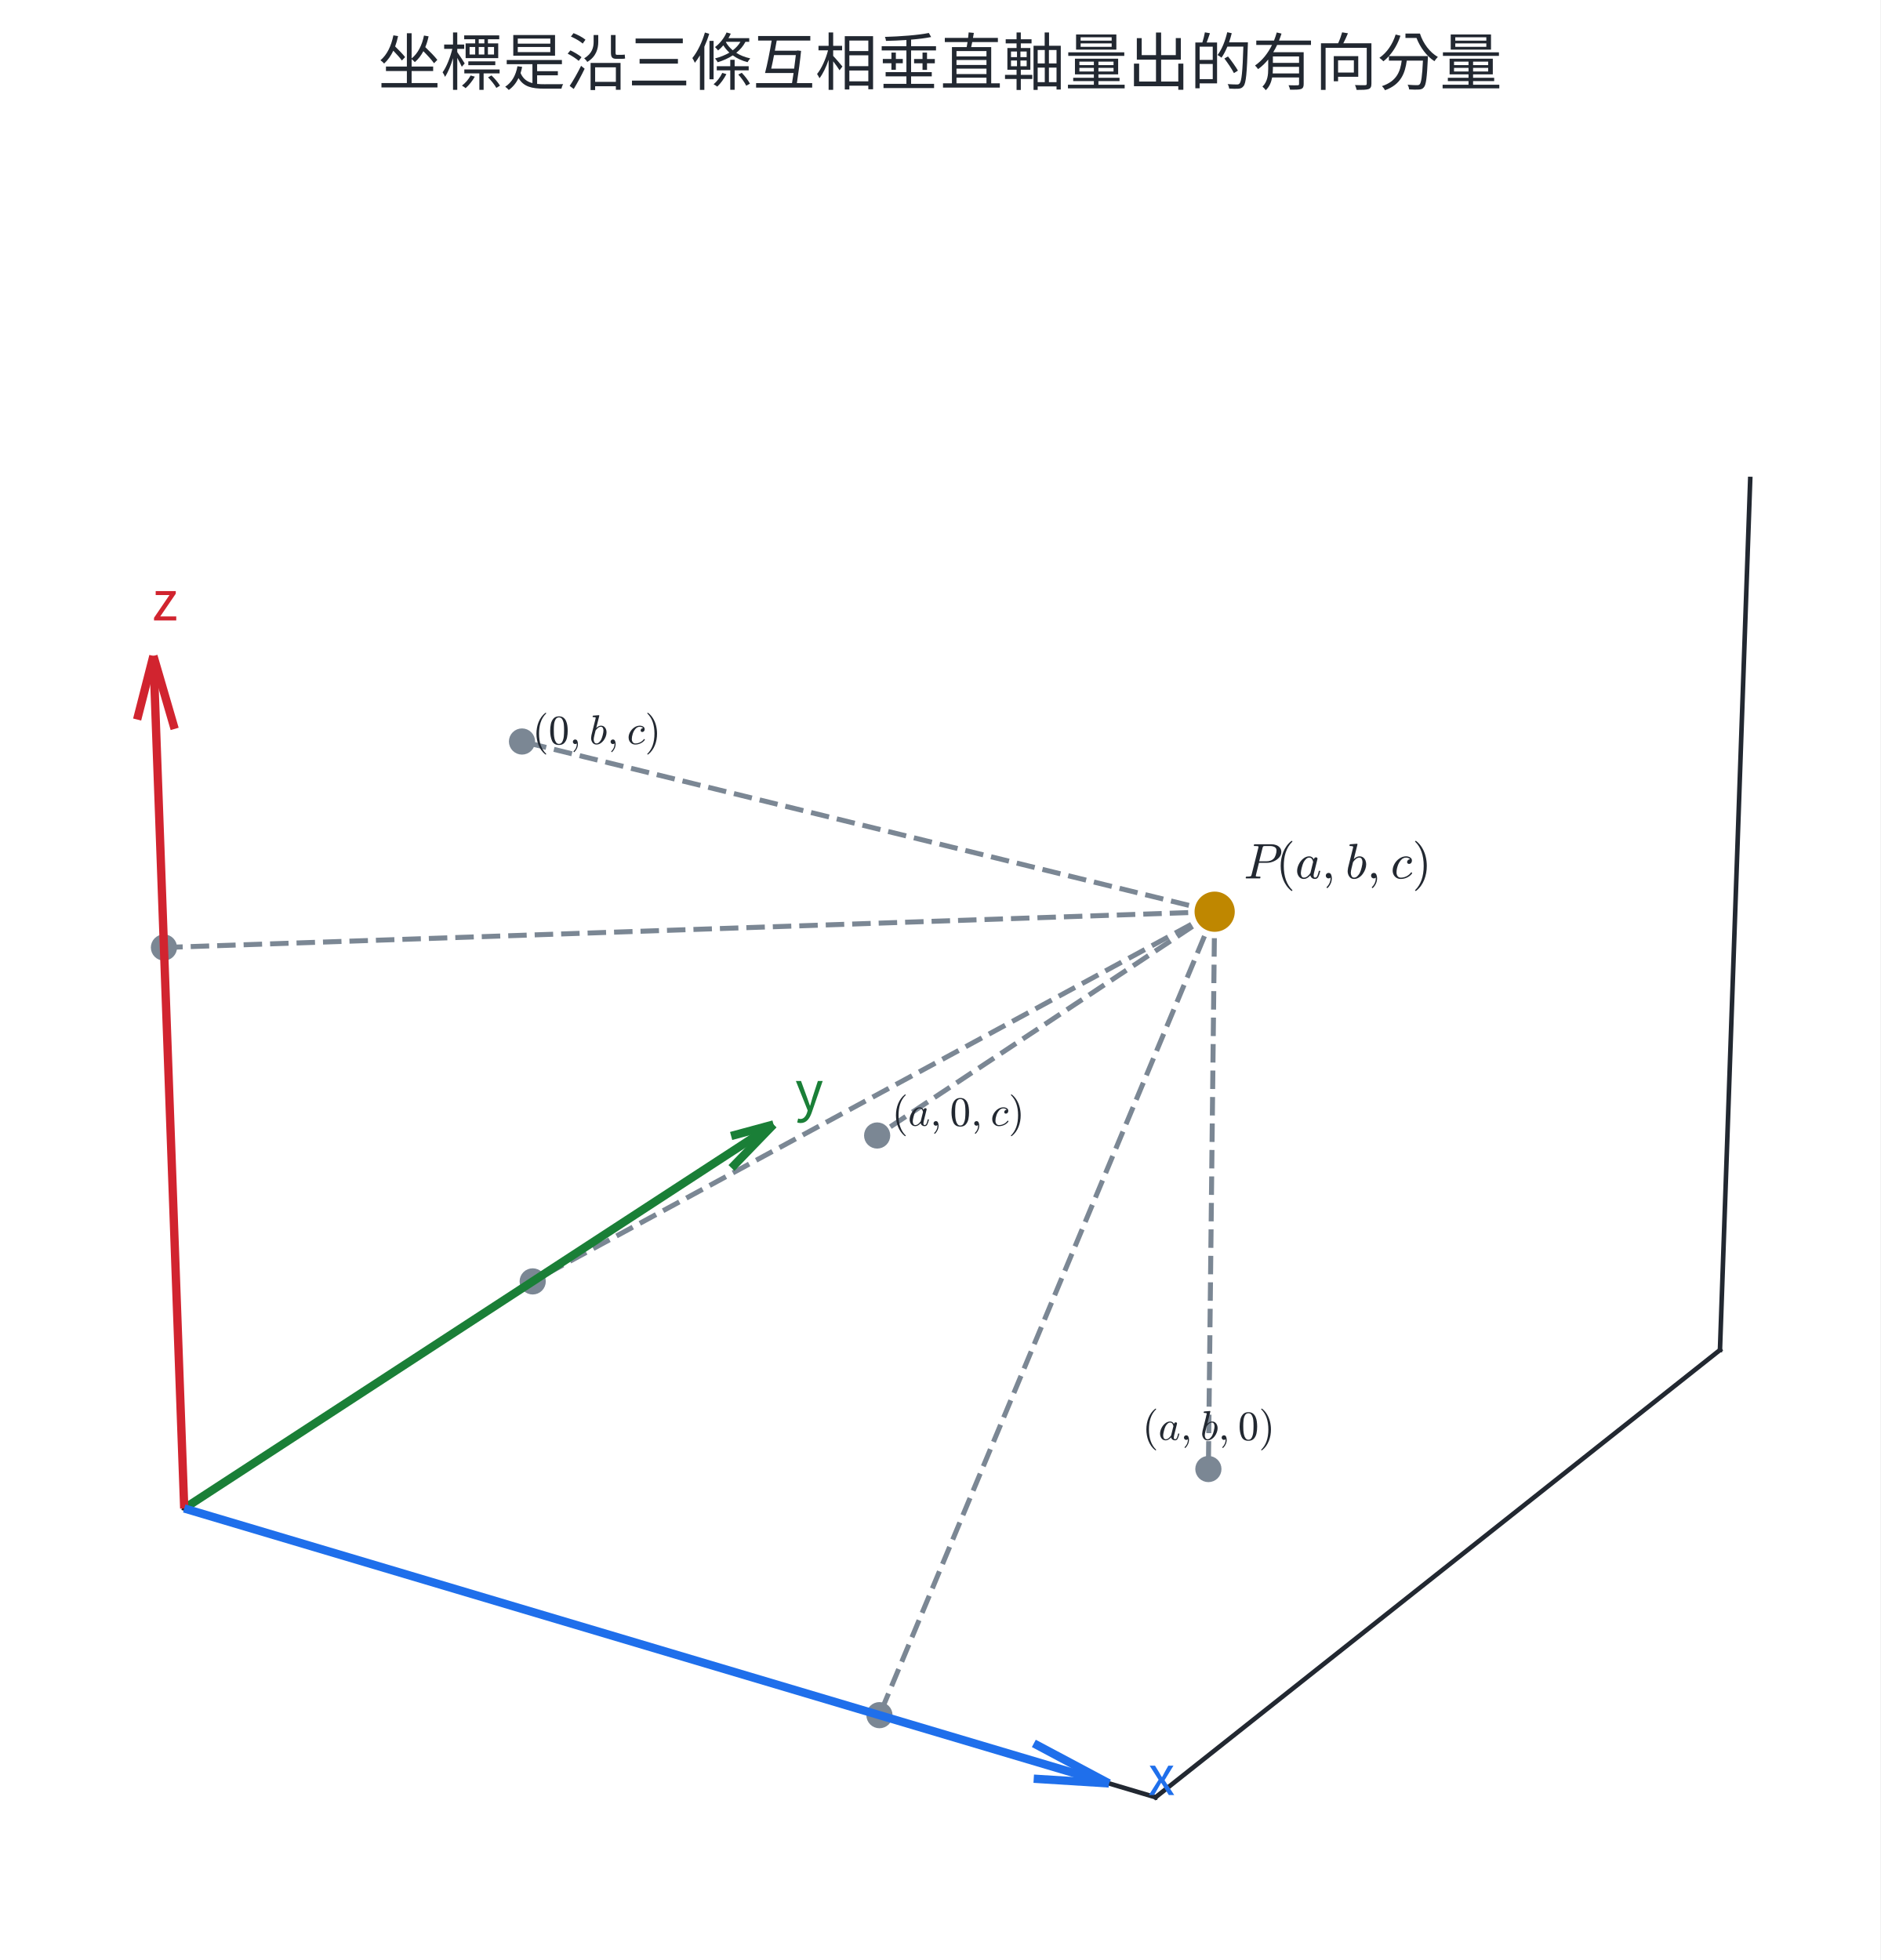
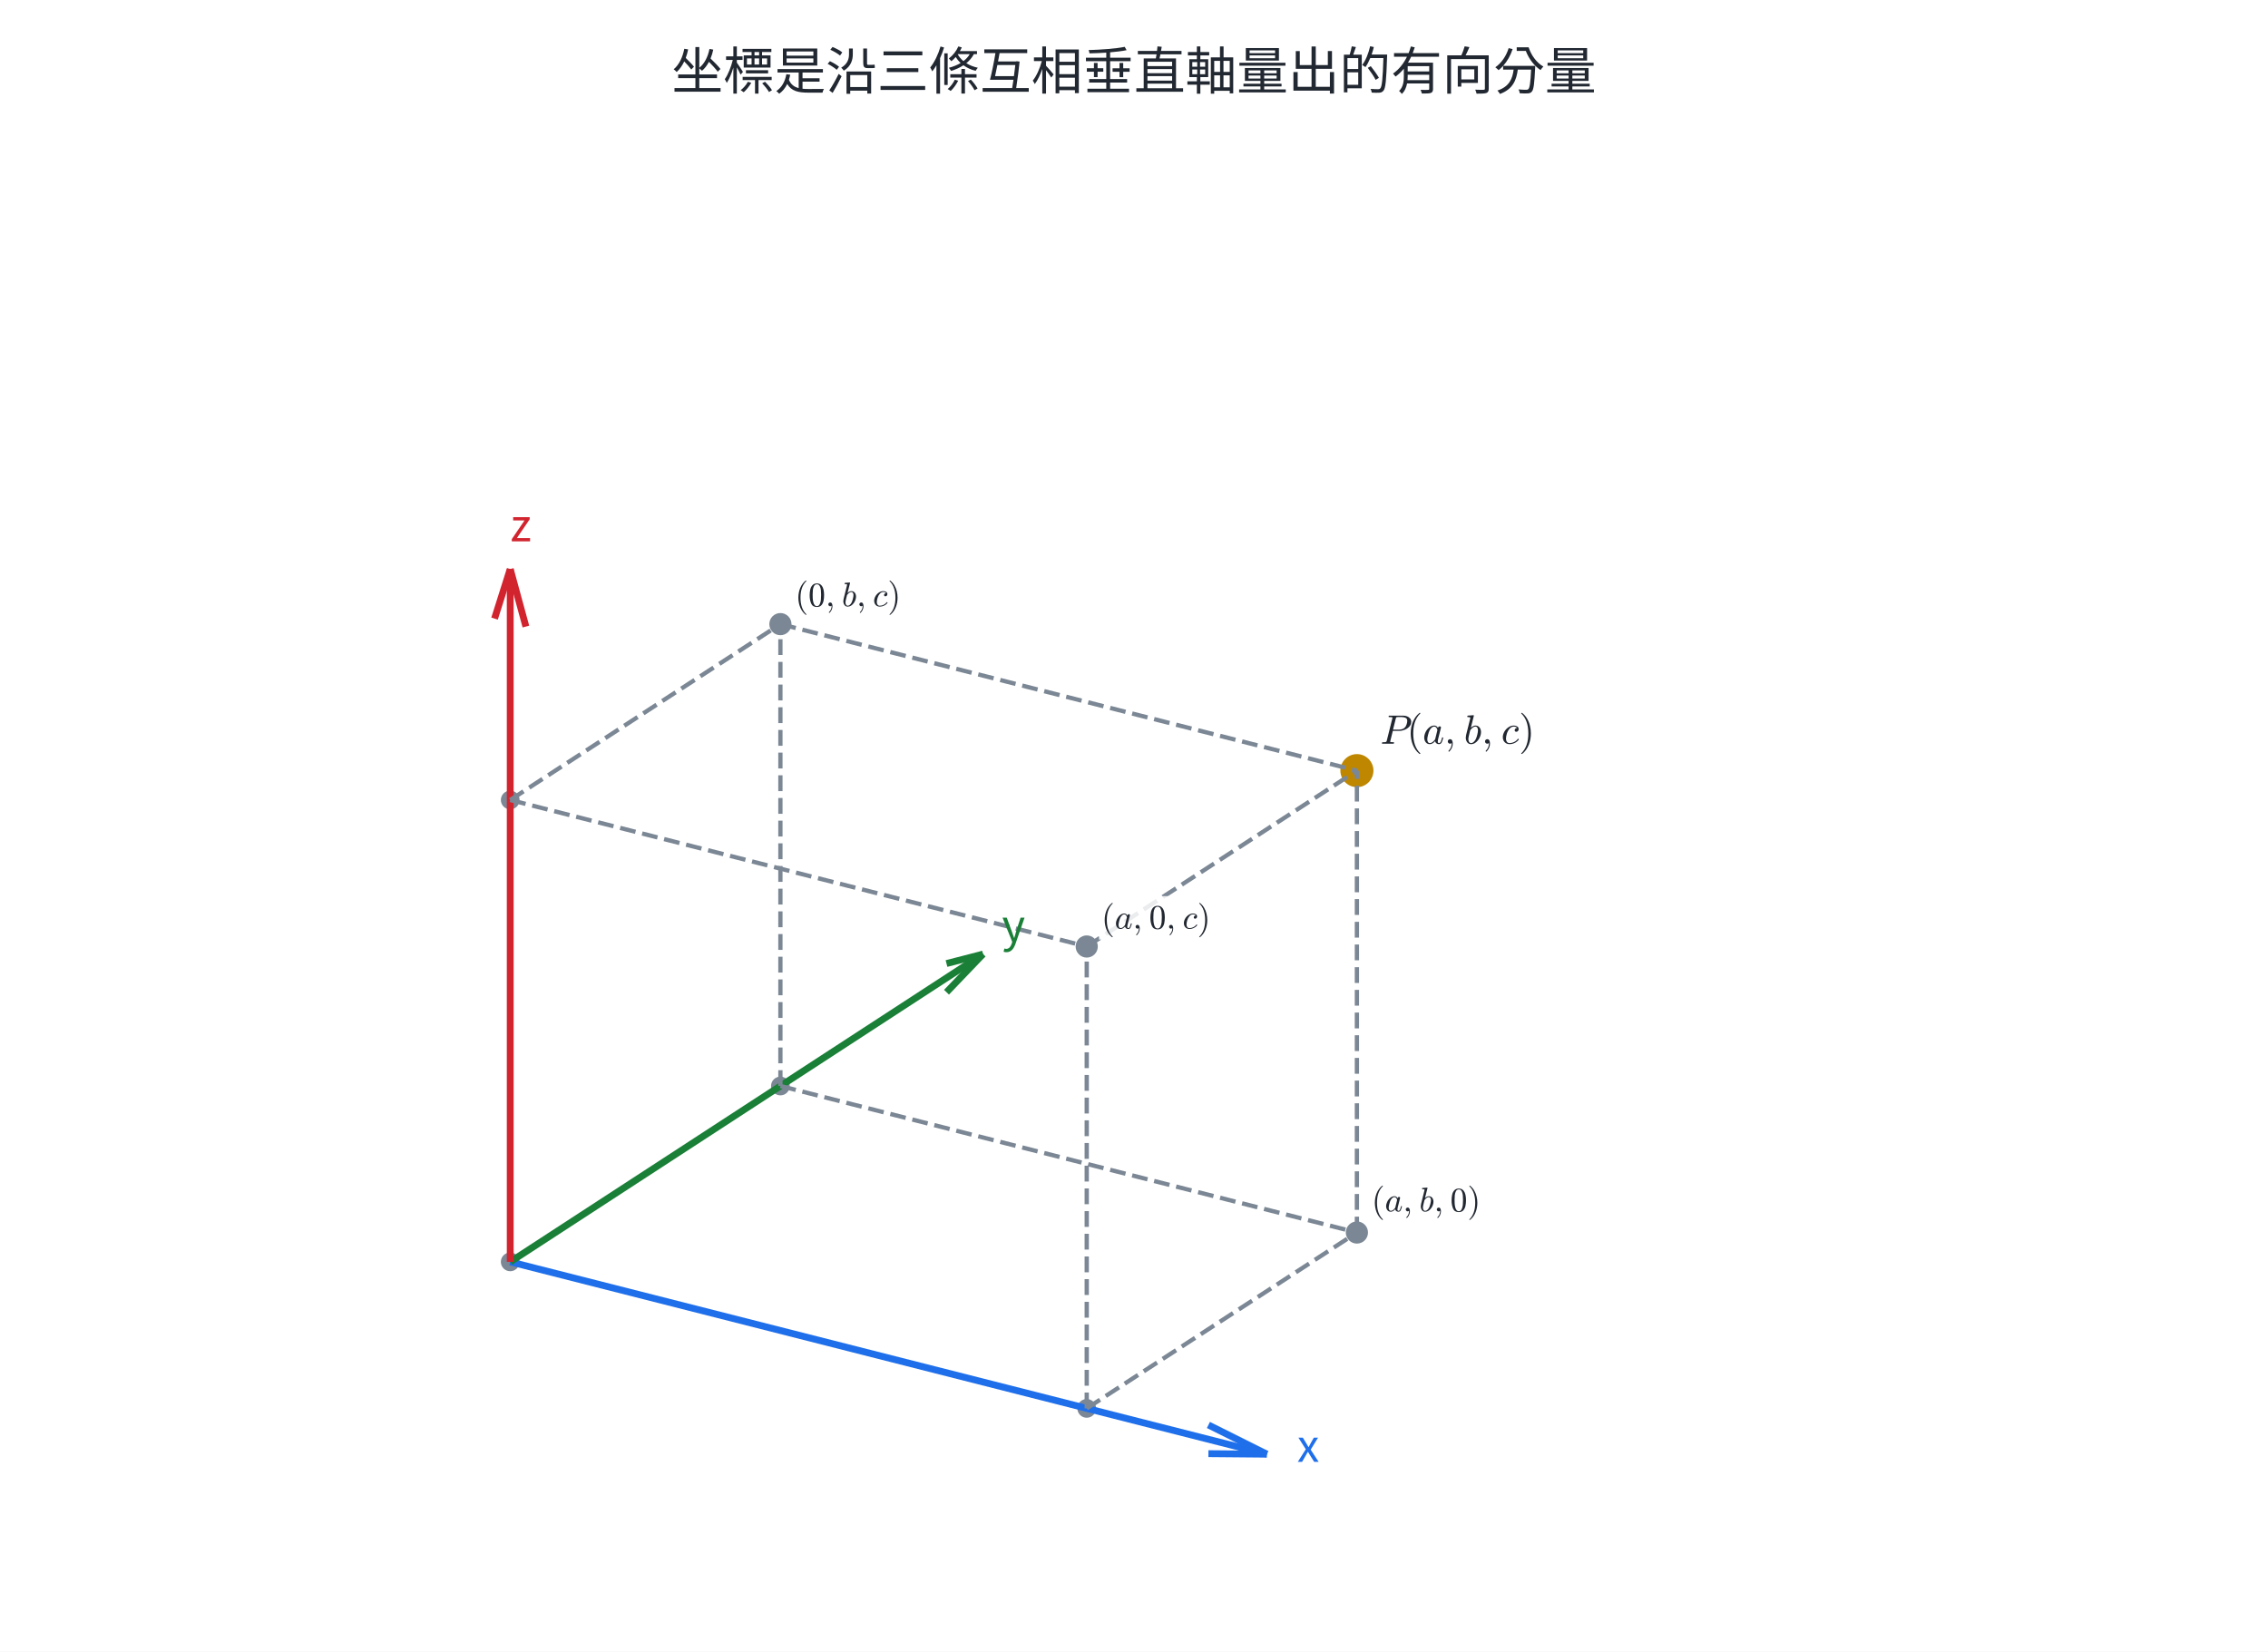
- <svg xmlns="http://www.w3.org/2000/svg" xmlns:xlink="http://www.w3.org/1999/xlink" width="451.68pt" height="470.88pt" viewBox="0 0 451.68 470.88" version="1.1">
+ <svg xmlns="http://www.w3.org/2000/svg" xmlns:xlink="http://www.w3.org/1999/xlink" width="662.4pt" height="482.4pt" viewBox="0 0 662.4 482.4" version="1.1">
  <defs>
    <style type="text/css">*{stroke-linejoin: round; stroke-linecap: butt}</style>
  </defs>
  <g id="figure_1">
    <g id="patch_1">
-       <path d="M 0 470.88 L 451.68 470.88 L 451.68 0 L 0 0 z " style="fill: #ffffff" />
+       <path d="M 0 482.4 L 662.4 482.4 L 662.4 0 L 0 0 z " style="fill: #ffffff" />
    </g>
    <g id="patch_2">
-       <path d="M 7.2 463.68 L 444.48 463.68 L 444.48 26.4 L 7.2 26.4 z " style="fill: #ffffff" />
-     </g>
-     <g id="pane3d_1">
-       <g id="patch_3">
-         <path d="M 44.256 362.393 L 192.008 266.12 L 190.5 65.776 L 36.484 147.43 " style="fill: none; opacity: 0" />
-       </g>
-     </g>
-     <g id="pane3d_2">
-       <g id="patch_4">
-         <path d="M 192.008 266.12 L 413.172 324.33 L 420.44 115.081 L 190.5 65.776 " style="fill: none; opacity: 0" />
-       </g>
-     </g>
-     <g id="pane3d_3">
-       <g id="patch_5">
-         <path d="M 44.256 362.393 L 277.59 431.785 L 413.172 324.33 L 192.008 266.12 " style="fill: none; opacity: 0" />
-       </g>
-     </g>
-     <g id="axis3d_1">
-       <g id="line2d_1">
-         <path d="M 44.256 362.393 L 277.59 431.785 " style="fill: none; stroke: #222831; stroke-width: 1.1; stroke-linecap: square" />
-       </g>
-     </g>
-     <g id="axis3d_2">
-       <g id="line2d_2">
-         <path d="M 413.172 324.33 L 277.59 431.785 " style="fill: none; stroke: #222831; stroke-width: 1.1; stroke-linecap: square" />
-       </g>
-     </g>
-     <g id="axis3d_3">
-       <g id="line2d_3">
-         <path d="M 413.172 324.33 L 420.44 115.081 " style="fill: none; stroke: #222831; stroke-width: 1.1; stroke-linecap: square" />
-       </g>
+       <path d="M 112.56 469.44 L 549.84 469.44 L 549.84 32.16 L 112.56 32.16 z " style="fill: #ffffff" />
    </g>
    <g id="axes_1">
-       <g id="line2d_4">
-         <path d="M 291.787 219.033 L 290.279 352.927 " clip-path="url(#p97fe9b91df)" style="fill: none; stroke-dasharray: 4.44,1.92; stroke-dashoffset: 0; stroke: #7b8794; stroke-width: 1.2" />
-       </g>
-       <g id="line2d_5">
-         <path d="M 291.787 219.033 L 210.71 272.797 " clip-path="url(#p97fe9b91df)" style="fill: none; stroke-dasharray: 4.44,1.92; stroke-dashoffset: 0; stroke: #7b8794; stroke-width: 1.2" />
-       </g>
-       <g id="line2d_6">
-         <path d="M 291.787 219.033 L 125.395 178.144 " clip-path="url(#p97fe9b91df)" style="fill: none; stroke-dasharray: 4.44,1.92; stroke-dashoffset: 0; stroke: #7b8794; stroke-width: 1.2" />
-       </g>
-       <g id="line2d_7">
-         <path d="M 291.787 219.033 L 211.265 412.061 " clip-path="url(#p97fe9b91df)" style="fill: none; stroke-dasharray: 4.44,1.92; stroke-dashoffset: 0; stroke: #7b8794; stroke-width: 1.2" />
-       </g>
-       <g id="line2d_8">
-         <path d="M 291.787 219.033 L 127.964 307.85 " clip-path="url(#p97fe9b91df)" style="fill: none; stroke-dasharray: 4.44,1.92; stroke-dashoffset: 0; stroke: #7b8794; stroke-width: 1.2" />
-       </g>
-       <g id="line2d_9">
-         <path d="M 291.787 219.033 L 39.383 227.63 " clip-path="url(#p97fe9b91df)" style="fill: none; stroke-dasharray: 4.44,1.92; stroke-dashoffset: 0; stroke: #7b8794; stroke-width: 1.2" />
-       </g>
      <g id="Path3DCollection_1">
        <defs>
-           <path id="ma66e1a8cf4" d="M 0 2.646 C 0.702 2.646 1.375 2.367 1.871 1.871 C 2.367 1.375 2.646 0.702 2.646 0 C 2.646 -0.702 2.367 -1.375 1.871 -1.871 C 1.375 -2.367 0.702 -2.646 0 -2.646 C -0.702 -2.646 -1.375 -2.367 -1.871 -1.871 C -2.367 -1.375 -2.646 -0.702 -2.646 0 C -2.646 0.702 -2.367 1.375 -1.871 1.871 C -1.375 2.367 -0.702 2.646 0 2.646 z " style="stroke: #7b8794" />
+           <path id="m31d20811cf" d="M 0 4.33 C 1.148 4.33 2.25 3.874 3.062 3.062 C 3.874 2.25 4.33 1.148 4.33 0 C 4.33 -1.148 3.874 -2.25 3.062 -3.062 C 2.25 -3.874 1.148 -4.33 0 -4.33 C -1.148 -4.33 -2.25 -3.874 -3.062 -3.062 C -3.874 -2.25 -4.33 -1.148 -4.33 0 C -4.33 1.148 -3.874 2.25 -3.062 3.062 C -2.25 3.874 -1.148 4.33 0 4.33 z " style="stroke: #bf8700" />
        </defs>
-         <g clip-path="url(#p97fe9b91df)">
-           <use xlink:href="#ma66e1a8cf4" x="127.964" y="307.85" style="fill: #7b8794; stroke: #7b8794" />
-         </g>
+         <g clip-path="url(#p75c7c84a14)">
+           <use xlink:href="#m31d20811cf" x="396.302" y="225.076" style="fill: #bf8700; stroke: #bf8700" />
+         </g>
+       </g>
+       <g id="Path3DCollection_2">
+         <defs>
+           <path id="m162de4ac93" d="M 0 2.739 C 0.726 2.739 1.423 2.45 1.936 1.936 C 2.45 1.423 2.739 0.726 2.739 0 C 2.739 -0.726 2.45 -1.423 1.936 -1.936 C 1.423 -2.45 0.726 -2.739 0 -2.739 C -0.726 -2.739 -1.423 -2.45 -1.936 -1.936 C -2.45 -1.423 -2.739 -0.726 -2.739 0 C -2.739 0.726 -2.45 1.423 -1.936 1.936 C -1.423 2.45 -0.726 2.739 0 2.739 z " style="stroke: #7b8794" />
+         </defs>
+         <g clip-path="url(#p75c7c84a14)">
+           <use xlink:href="#m162de4ac93" x="396.302" y="359.976" style="fill: #7b8794; stroke: #7b8794" />
+         </g>
+       </g>
+       <g id="Path3DCollection_3">
+         <g clip-path="url(#p75c7c84a14)">
+           <use xlink:href="#m162de4ac93" x="317.393" y="276.439" style="fill: #7b8794; stroke: #7b8794" />
+         </g>
+       </g>
+       <g id="Path3DCollection_4">
+         <g clip-path="url(#p75c7c84a14)">
+           <use xlink:href="#m162de4ac93" x="227.928" y="182.283" style="fill: #7b8794; stroke: #7b8794" />
+         </g>
+       </g>
+       <g id="Path3DCollection_5">
+         <defs>
+           <path id="m8b68c5cef7" d="M 0 2.236 C 0.593 2.236 1.162 2 1.581 1.581 C 2 1.162 2.236 0.593 2.236 0 C 2.236 -0.593 2 -1.162 1.581 -1.581 C 1.162 -2 0.593 -2.236 0 -2.236 C -0.593 -2.236 -1.162 -2 -1.581 -1.581 C -2 -1.162 -2.236 -0.593 -2.236 0 C -2.236 0.593 -2 1.162 -1.581 1.581 C -1.162 2 -0.593 2.236 0 2.236 z " style="stroke: #7b8794" />
+         </defs>
+         <g clip-path="url(#p75c7c84a14)">
+           <use xlink:href="#m8b68c5cef7" x="149.019" y="368.546" style="fill: #7b8794; stroke: #7b8794" />
+         </g>
+       </g>
+       <g id="Path3DCollection_6">
+         <g clip-path="url(#p75c7c84a14)">
+           <use xlink:href="#m8b68c5cef7" x="317.393" y="411.339" style="fill: #7b8794; stroke: #7b8794" />
+         </g>
+       </g>
+       <g id="Path3DCollection_7">
+         <g clip-path="url(#p75c7c84a14)">
+           <use xlink:href="#m8b68c5cef7" x="227.928" y="317.183" style="fill: #7b8794; stroke: #7b8794" />
+         </g>
+       </g>
+       <g id="Path3DCollection_8">
+         <g clip-path="url(#p75c7c84a14)">
+           <use xlink:href="#m8b68c5cef7" x="149.019" y="233.646" style="fill: #7b8794; stroke: #7b8794" />
+         </g>
+       </g>
+       <g id="Line3DCollection_1">
+         <path d="M 370.01 424.712 L 149.019 368.546 " clip-path="url(#p75c7c84a14)" style="fill: none; stroke: #1f6feb; stroke-width: 2" />
+         <path d="M 370.01 424.712 L 352.933 424.561 " clip-path="url(#p75c7c84a14)" style="fill: none; stroke: #1f6feb; stroke-width: 2" />
+         <path d="M 370.01 424.712 L 352.933 416.182 " clip-path="url(#p75c7c84a14)" style="fill: none; stroke: #1f6feb; stroke-width: 2" />
+       </g>
+       <g id="Line3DCollection_2">
+         <path d="M 287.109 278.661 L 149.019 368.546 " clip-path="url(#p75c7c84a14)" style="fill: none; stroke: #1a7f37; stroke-width: 2" />
+         <path d="M 287.109 278.661 L 276.439 289.796 " clip-path="url(#p75c7c84a14)" style="fill: none; stroke: #1a7f37; stroke-width: 2" />
+         <path d="M 287.109 278.661 L 276.439 281.417 " clip-path="url(#p75c7c84a14)" style="fill: none; stroke: #1a7f37; stroke-width: 2" />
+       </g>
+       <g id="Line3DCollection_3">
+         <path d="M 149.019 166.196 L 149.019 368.546 " clip-path="url(#p75c7c84a14)" style="fill: none; stroke: #d1242f; stroke-width: 2" />
+         <path d="M 149.019 166.196 L 144.444 180.669 " clip-path="url(#p75c7c84a14)" style="fill: none; stroke: #d1242f; stroke-width: 2" />
+         <path d="M 149.019 166.196 L 153.595 182.995 " clip-path="url(#p75c7c84a14)" style="fill: none; stroke: #d1242f; stroke-width: 2" />
+       </g>
+       <g id="line2d_1">
+         <path d="M 317.393 411.339 L 396.302 359.976 " clip-path="url(#p75c7c84a14)" style="fill: none; stroke-dasharray: 4.625,2; stroke-dashoffset: 0; stroke: #7b8794; stroke-width: 1.25" />
+       </g>
+       <g id="line2d_2">
+         <path d="M 227.928 317.183 L 396.302 359.976 " clip-path="url(#p75c7c84a14)" style="fill: none; stroke-dasharray: 4.625,2; stroke-dashoffset: 0; stroke: #7b8794; stroke-width: 1.25" />
+       </g>
+       <g id="line2d_3">
+         <path d="M 317.393 411.339 L 317.393 276.439 " clip-path="url(#p75c7c84a14)" style="fill: none; stroke-dasharray: 4.625,2; stroke-dashoffset: 0; stroke: #7b8794; stroke-width: 1.25" />
+       </g>
+       <g id="line2d_4">
+         <path d="M 149.019 233.646 L 317.393 276.439 " clip-path="url(#p75c7c84a14)" style="fill: none; stroke-dasharray: 4.625,2; stroke-dashoffset: 0; stroke: #7b8794; stroke-width: 1.25" />
+       </g>
+       <g id="line2d_5">
+         <path d="M 227.928 317.183 L 227.928 182.283 " clip-path="url(#p75c7c84a14)" style="fill: none; stroke-dasharray: 4.625,2; stroke-dashoffset: 0; stroke: #7b8794; stroke-width: 1.25" />
+       </g>
+       <g id="line2d_6">
+         <path d="M 149.019 233.646 L 227.928 182.283 " clip-path="url(#p75c7c84a14)" style="fill: none; stroke-dasharray: 4.625,2; stroke-dashoffset: 0; stroke: #7b8794; stroke-width: 1.25" />
+       </g>
+       <g id="line2d_7">
+         <path d="M 396.302 359.976 L 396.302 225.076 " clip-path="url(#p75c7c84a14)" style="fill: none; stroke-dasharray: 4.625,2; stroke-dashoffset: 0; stroke: #7b8794; stroke-width: 1.25" />
+       </g>
+       <g id="line2d_8">
+         <path d="M 317.393 276.439 L 396.302 225.076 " clip-path="url(#p75c7c84a14)" style="fill: none; stroke-dasharray: 4.625,2; stroke-dashoffset: 0; stroke: #7b8794; stroke-width: 1.25" />
+       </g>
+       <g id="line2d_9">
+         <path d="M 227.928 182.283 L 396.302 225.076 " clip-path="url(#p75c7c84a14)" style="fill: none; stroke-dasharray: 4.625,2; stroke-dashoffset: 0; stroke: #7b8794; stroke-width: 1.25" />
      </g>
      <g id="text_1">
-         <g style="fill: #1f6feb" transform="translate(275.794 431.251) scale(0.13 -0.13)">
+         <g style="fill: #1f6feb" transform="translate(378.8494 426.9586) scale(0.13 -0.13)">
          <defs>
            <path id="NotoSansCJKtc-Regular-59" d="M 96 0 L 710 0 L 1178 813 C 1299 1024 1408 1235 1530 1434 L 1562 1434 C 1696 1235 1824 1024 1939 813 L 2451 0 L 3091 0 L 1946 1754 L 3002 3475 L 2394 3475 L 1965 2714 C 1856 2515 1760 2330 1658 2131 L 1626 2131 C 1510 2330 1389 2515 1286 2714 L 819 3475 L 186 3475 L 1242 1811 L 96 0 z " transform="scale(0.015625)" />
          </defs>
          <use xlink:href="#NotoSansCJKtc-Regular-59" />
        </g>
      </g>
      <g id="text_2">
-         <g style="fill: #1a7f37" transform="translate(191.0205 266.7628) scale(0.13 -0.13)">
+         <g style="fill: #1a7f37" transform="translate(292.6331 275.0652) scale(0.13 -0.13)">
          <defs>
            <path id="NotoSansCJKtc-Regular-5a" d="M 646 -1498 C 1338 -1498 1702 -973 1946 -294 L 3251 3475 L 2682 3475 L 2054 1549 C 1965 1235 1862 883 1773 563 L 1741 563 C 1619 890 1504 1242 1395 1549 L 691 3475 L 83 3475 L 1478 -6 L 1402 -269 C 1254 -698 1011 -1018 621 -1018 C 525 -1018 422 -986 352 -960 L 237 -1427 C 346 -1472 486 -1498 646 -1498 z " transform="scale(0.015625)" />
          </defs>
          <use xlink:href="#NotoSansCJKtc-Regular-5a" />
        </g>
      </g>
      <g id="text_3">
-         <g style="fill: #d1242f" transform="translate(36.54247 149.0582) scale(0.13 -0.13)">
+         <g style="fill: #d1242f" transform="translate(149.0193 158.102) scale(0.13 -0.13)">
          <defs>
            <path id="NotoSansCJKtc-Regular-5b" d="M 224 0 L 2854 0 L 2854 474 L 960 474 L 2797 3162 L 2797 3475 L 422 3475 L 422 3002 L 2054 3002 L 224 314 L 224 0 z " transform="scale(0.015625)" />
          </defs>
          <use xlink:href="#NotoSansCJKtc-Regular-5b" />
        </g>
      </g>
      <g id="text_4">
-         <g style="fill: #222831" transform="translate(298.7758 211.0305) scale(0.12 -0.12)">
+         <g id="patch_3">
+           <path d="M 402.421 220.927 L 449.101 220.927 L 449.101 205.927 L 402.421 205.927 z " style="fill: #ffffff; opacity: 0.84" />
+         </g>
+         <g style="fill: #222831" transform="translate(403.1413 217.2074) scale(0.12 -0.12)">
          <defs>
            <path id="Cmmi10-68" d="M 313 0 Q 250 0 250 84 Q 253 100 262 139 Q 272 178 289 201 Q 306 225 331 225 Q 722 225 878 269 Q 959 297 997 441 L 1875 3956 Q 1888 4019 1888 4044 Q 1888 4113 1813 4122 Q 1691 4147 1350 4147 Q 1288 4147 1288 4231 Q 1291 4247 1300 4286 Q 1309 4325 1326 4348 Q 1344 4372 1369 4372 L 3578 4372 Q 3881 4372 4165 4264 Q 4450 4156 4631 3934 Q 4813 3713 4813 3397 Q 4813 2991 4527 2672 Q 4241 2353 3814 2175 Q 3388 1997 2988 1997 L 1947 1997 L 1556 416 Q 1544 353 1544 325 Q 1544 300 1551 283 Q 1559 266 1573 261 Q 1588 256 1619 250 Q 1741 225 2081 225 Q 2144 225 2144 141 Q 2122 50 2109 25 Q 2097 0 2034 0 L 313 0 z M 1978 2188 L 2875 2188 Q 3497 2188 3822 2522 Q 3988 2688 4092 3000 Q 4197 3313 4197 3566 Q 4197 3881 3956 4014 Q 3716 4147 3359 4147 L 2747 4147 Q 2572 4147 2515 4117 Q 2459 4088 2413 3928 L 1978 2188 z " transform="scale(0.015625)" />
            <path id="Cmr10-77" d="M 1984 -1588 Q 1628 -1306 1370 -942 Q 1113 -578 948 -165 Q 784 247 703 697 Q 622 1147 622 1600 Q 622 2059 703 2509 Q 784 2959 951 3375 Q 1119 3791 1378 4153 Q 1638 4516 1984 4788 Q 1984 4800 2016 4800 L 2075 4800 Q 2094 4800 2109 4783 Q 2125 4766 2125 4744 Q 2125 4716 2113 4703 Q 1800 4397 1592 4047 Q 1384 3697 1257 3301 Q 1131 2906 1075 2482 Q 1019 2059 1019 1600 Q 1019 -434 2106 -1491 Q 2125 -1509 2125 -1544 Q 2125 -1559 2108 -1579 Q 2091 -1600 2075 -1600 L 2016 -1600 Q 1984 -1600 1984 -1588 z " transform="scale(0.015625)" />
            <path id="Cmmi10-79" d="M 1113 -72 Q 709 -72 476 233 Q 244 538 244 953 Q 244 1363 456 1803 Q 669 2244 1030 2536 Q 1391 2828 1806 2828 Q 1997 2828 2147 2725 Q 2297 2622 2381 2444 Q 2453 2700 2663 2700 Q 2744 2700 2798 2651 Q 2853 2603 2853 2522 Q 2853 2503 2851 2493 Q 2850 2484 2847 2472 L 2400 684 Q 2356 494 2356 372 Q 2356 97 2541 97 Q 2741 97 2845 351 Q 2950 606 3022 941 Q 3034 978 3072 978 L 3150 978 Q 3175 978 3190 956 Q 3206 934 3206 916 Q 3094 469 2961 198 Q 2828 -72 2528 -72 Q 2313 -72 2147 54 Q 1981 181 1941 391 Q 1528 -72 1113 -72 z M 1119 97 Q 1350 97 1567 270 Q 1784 444 1941 678 Q 1947 684 1947 697 L 2291 2088 L 2297 2106 Q 2259 2334 2132 2498 Q 2006 2663 1791 2663 Q 1575 2663 1389 2486 Q 1203 2309 1075 2069 Q 950 1813 836 1366 Q 722 919 722 672 Q 722 450 817 273 Q 913 97 1119 97 z " transform="scale(0.015625)" />
            <path id="Cmmi10-2c" d="M 634 -1153 Q 634 -1125 659 -1100 Q 891 -878 1019 -587 Q 1147 -297 1147 25 L 1147 103 Q 1044 0 891 0 Q 744 0 641 103 Q 538 206 538 353 Q 538 503 641 603 Q 744 703 891 703 Q 1119 703 1216 492 Q 1313 281 1313 25 Q 1313 -331 1170 -651 Q 1028 -972 769 -1228 Q 744 -1241 728 -1241 Q 697 -1241 665 -1212 Q 634 -1184 634 -1153 z " transform="scale(0.015625)" />
            <path id="Cmmi10-4b" d="M 1106 -72 Q 719 -72 503 231 Q 288 534 288 941 Q 288 1000 317 1173 Q 347 1347 347 1388 L 966 3872 Q 991 3981 997 4044 Q 997 4147 581 4147 Q 519 4147 519 4231 Q 522 4247 533 4287 Q 544 4328 561 4350 Q 578 4372 609 4372 L 1472 4441 Q 1550 4441 1550 4359 L 1075 2472 Q 1438 2828 1806 2828 Q 2078 2828 2273 2684 Q 2469 2541 2566 2306 Q 2663 2072 2663 1806 Q 2663 1497 2542 1167 Q 2422 838 2209 555 Q 1997 272 1712 100 Q 1428 -72 1106 -72 z M 1119 97 Q 1338 97 1528 280 Q 1719 463 1838 691 Q 1966 947 2077 1386 Q 2188 1825 2188 2088 Q 2188 2316 2092 2489 Q 1997 2663 1791 2663 Q 1559 2663 1348 2492 Q 1138 2322 978 2088 L 800 1363 Q 697 959 691 716 Q 691 475 795 286 Q 900 97 1119 97 z " transform="scale(0.015625)" />
            <path id="Cmmi10-7f" d="M 750 763 Q 750 484 892 290 Q 1034 97 1300 97 Q 1681 97 2032 272 Q 2384 447 2606 756 Q 2625 775 2656 775 Q 2688 775 2720 739 Q 2753 703 2753 672 Q 2753 647 2741 634 Q 2506 306 2109 117 Q 1713 -72 1288 -72 Q 981 -72 747 73 Q 513 219 384 462 Q 256 706 256 1013 Q 256 1444 497 1869 Q 738 2294 1138 2561 Q 1538 2828 1978 2828 Q 2266 2828 2495 2689 Q 2725 2550 2725 2278 Q 2725 2103 2623 1979 Q 2522 1856 2350 1856 Q 2247 1856 2176 1920 Q 2106 1984 2106 2088 Q 2106 2238 2215 2344 Q 2325 2450 2472 2450 L 2484 2450 Q 2409 2559 2267 2611 Q 2125 2663 1972 2663 Q 1597 2663 1315 2342 Q 1034 2022 892 1576 Q 750 1131 750 763 z " transform="scale(0.015625)" />
            <path id="Cmr10-44" d="M 416 -1600 Q 359 -1600 359 -1544 Q 359 -1516 372 -1503 Q 1466 -434 1466 1600 Q 1466 3634 384 4691 Q 359 4706 359 4744 Q 359 4766 376 4783 Q 394 4800 416 4800 L 475 4800 Q 494 4800 506 4788 Q 966 4425 1272 3906 Q 1578 3388 1720 2800 Q 1863 2213 1863 1600 Q 1863 1147 1786 708 Q 1709 269 1542 -157 Q 1375 -584 1119 -945 Q 863 -1306 506 -1588 Q 494 -1600 475 -1600 L 416 -1600 z " transform="scale(0.015625)" />
          </defs>
          <use xlink:href="#Cmmi10-68" />
          <use xlink:href="#Cmr10-77" transform="translate(64.20898 0)" />
          <use xlink:href="#Cmmi10-79" transform="translate(103.0273 0)" />
          <use xlink:href="#Cmmi10-2c" transform="translate(155.8105 0)" />
          <use xlink:href="#Cmmi10-4b" transform="translate(203.4962 0)" />
          <use xlink:href="#Cmmi10-2c" transform="translate(246.4161 0)" />
          <use xlink:href="#Cmmi10-7f" transform="translate(294.1017 0)" />
          <use xlink:href="#Cmr10-44" transform="translate(337.3146 0)" />
        </g>
      </g>
      <g id="text_5">
-         <g style="fill: #222831" transform="translate(274.4078 345.9253) scale(0.1 -0.1)">
+         <g id="patch_4">
+           <path d="M 399.876 356.993 L 433.176 356.993 L 433.176 344.293 L 399.876 344.293 z " style="fill: #ffffff; opacity: 0.84" />
+         </g>
+         <g style="fill: #222831" transform="translate(400.5765 353.7933) scale(0.1 -0.1)">
          <defs>
            <path id="Cmr10-28" d="M 1600 -141 Q 816 -141 533 504 Q 250 1150 250 2041 Q 250 2597 351 3087 Q 453 3578 754 3920 Q 1056 4263 1600 4263 Q 2022 4263 2290 4056 Q 2559 3850 2700 3523 Q 2841 3197 2892 2823 Q 2944 2450 2944 2041 Q 2944 1491 2842 1011 Q 2741 531 2444 195 Q 2147 -141 1600 -141 z M 1600 25 Q 1956 25 2131 390 Q 2306 756 2347 1200 Q 2388 1644 2388 2144 Q 2388 2625 2347 3031 Q 2306 3438 2132 3767 Q 1959 4097 1600 4097 Q 1238 4097 1063 3765 Q 888 3434 847 3029 Q 806 2625 806 2144 Q 806 1788 823 1472 Q 841 1156 916 820 Q 991 484 1158 254 Q 1325 25 1600 25 z " transform="scale(0.015625)" />
          </defs>
          <use xlink:href="#Cmr10-77" />
          <use xlink:href="#Cmmi10-79" transform="translate(38.81836 0)" />
          <use xlink:href="#Cmmi10-2c" transform="translate(91.60156 0)" />
          <use xlink:href="#Cmmi10-4b" transform="translate(139.2872 0)" />
          <use xlink:href="#Cmmi10-2c" transform="translate(182.2071 0)" />
          <use xlink:href="#Cmr10-28" transform="translate(229.8927 0)" />
          <use xlink:href="#Cmr10-44" transform="translate(279.8927 0)" />
        </g>
      </g>
      <g id="text_6">
-         <g style="fill: #222831" transform="translate(214.2563 270.4449) scale(0.1 -0.1)">
+         <g id="patch_5">
+           <path d="M 320.968 274.42 L 354.368 274.42 L 354.368 261.72 L 320.968 261.72 z " style="fill: #ffffff; opacity: 0.84" />
+         </g>
+         <g style="fill: #222831" transform="translate(321.6678 271.22) scale(0.1 -0.1)">
          <use xlink:href="#Cmr10-77" />
          <use xlink:href="#Cmmi10-79" transform="translate(38.81836 0)" />
          <use xlink:href="#Cmmi10-2c" transform="translate(91.60156 0)" />
          <use xlink:href="#Cmr10-28" transform="translate(139.2872 0)" />
          <use xlink:href="#Cmmi10-2c" transform="translate(189.2872 0)" />
          <use xlink:href="#Cmmi10-7f" transform="translate(236.9728 0)" />
          <use xlink:href="#Cmr10-44" transform="translate(280.1857 0)" />
        </g>
      </g>
      <g id="text_7">
-         <g style="fill: #222831" transform="translate(127.8931 178.7579) scale(0.1 -0.1)">
+         <g id="patch_6">
+           <path d="M 231.503 180.264 L 263.903 180.264 L 263.903 167.564 L 231.503 167.564 z " style="fill: #ffffff; opacity: 0.84" />
+         </g>
+         <g style="fill: #222831" transform="translate(232.2027 177.0638) scale(0.1 -0.1)">
          <use xlink:href="#Cmr10-77" />
          <use xlink:href="#Cmr10-28" transform="translate(38.81836 0)" />
          <use xlink:href="#Cmmi10-2c" transform="translate(88.81836 0)" />
          <use xlink:href="#Cmmi10-4b" transform="translate(136.504 0)" />
          <use xlink:href="#Cmmi10-2c" transform="translate(179.4239 0)" />
          <use xlink:href="#Cmmi10-7f" transform="translate(227.1095 0)" />
          <use xlink:href="#Cmr10-44" transform="translate(270.3224 0)" />
        </g>
      </g>
      <g id="text_8">
-         <g style="fill: #222831" transform="translate(90.84 20.4) scale(0.15 -0.15)">
+         <g style="fill: #222831" transform="translate(196.2 26.16) scale(0.15 -0.15)">
          <defs>
            <path id="NotoSansCJKtc-Regular-33ff" d="M 4698 5062 C 4499 4070 4077 3232 3430 2714 L 3430 5299 L 2944 5299 L 2944 1882 L 800 1882 L 800 1421 L 2944 1421 L 2944 192 L 339 192 L 339 -262 L 6080 -262 L 6080 192 L 3430 192 L 3430 1421 L 5638 1421 L 5638 1882 L 3430 1882 L 3430 2643 C 3539 2560 3693 2413 3763 2336 C 4109 2630 4397 3008 4634 3456 C 5050 3040 5498 2547 5728 2221 L 6067 2566 C 5805 2912 5274 3450 4832 3872 C 4973 4211 5088 4582 5171 4979 L 4698 5062 z M 1562 5082 C 1344 4000 915 3091 237 2528 C 346 2451 538 2285 614 2189 C 992 2534 1306 2982 1555 3507 C 1888 3162 2246 2765 2432 2502 L 2765 2848 C 2547 3136 2106 3584 1741 3942 C 1862 4269 1965 4627 2042 5005 L 1562 5082 z " transform="scale(0.015625)" />
            <path id="NotoSansCJKtc-Regular-5606" d="M 4864 774 C 5190 448 5549 -6 5715 -307 L 6086 -77 C 5920 218 5555 646 5216 973 L 4864 774 z M 3078 966 C 2874 576 2541 192 2189 -70 C 2298 -134 2483 -262 2566 -333 C 2899 -38 3264 410 3507 845 L 3078 966 z M 2842 2413 L 2842 2022 L 5606 2022 L 5606 2413 L 2842 2413 z M 2566 4256 L 2566 2746 L 5907 2746 L 5907 4256 L 4851 4256 L 4851 4678 L 6010 4678 L 6010 5075 L 2419 5075 L 2419 4678 L 3546 4678 L 3546 4256 L 2566 4256 z M 3910 4678 L 4486 4678 L 4486 4256 L 3910 4256 L 3910 4678 z M 2970 3885 L 3546 3885 L 3546 3117 L 2970 3117 L 2970 3885 z M 3910 3885 L 4486 3885 L 4486 3117 L 3910 3117 L 3910 3885 z M 4851 3885 L 5478 3885 L 5478 3117 L 4851 3117 L 4851 3885 z M 2432 1581 L 2432 1184 L 3974 1184 L 3974 -506 L 4410 -506 L 4410 1184 L 6048 1184 L 6048 1581 L 2432 1581 z M 1274 5376 L 1274 4141 L 365 4141 L 365 3693 L 1203 3693 C 998 2842 602 1824 205 1293 C 288 1178 403 966 454 826 C 755 1274 1056 2003 1274 2739 L 1274 -506 L 1709 -506 L 1709 2771 C 1888 2451 2086 2067 2176 1862 L 2470 2202 C 2362 2387 1869 3149 1709 3360 L 1709 3693 L 2419 3693 L 2419 4141 L 1709 4141 L 1709 5376 L 1274 5376 z " transform="scale(0.015625)" />
            <path id="NotoSansCJKtc-Regular-4f6d" d="M 1510 3885 L 4845 3885 L 4845 3360 L 1510 3360 L 1510 3885 z M 1510 4749 L 4845 4749 L 4845 4230 L 1510 4230 L 1510 4749 z M 1050 5114 L 1050 2995 L 5331 2995 L 5331 5114 L 1050 5114 z M 1478 1914 C 1312 979 902 256 224 -186 C 333 -256 518 -435 589 -518 C 1011 -218 1344 192 1587 698 C 2112 -186 2938 -384 4230 -384 L 5984 -384 C 6010 -250 6086 -38 6163 77 C 5830 70 4493 64 4250 70 C 3981 70 3725 77 3494 102 L 3494 986 L 5619 986 L 5619 1408 L 3494 1408 L 3494 2125 L 6035 2125 L 6035 2554 L 378 2554 L 378 2125 L 3014 2125 L 3014 186 C 2458 326 2048 627 1798 1216 C 1862 1414 1914 1626 1958 1850 L 1478 1914 z " transform="scale(0.015625)" />
            <path id="NotoSansCJKtc-Regular-5ab0" d="M 2886 5114 L 2886 4416 C 2886 3872 2746 3213 1914 2726 C 2010 2656 2176 2464 2234 2355 C 3155 2899 3360 3731 3360 4403 L 3360 5114 L 2886 5114 z M 4659 5114 L 4659 3347 C 4659 2867 4755 2675 5216 2675 C 5306 2675 5651 2675 5760 2675 C 5888 2675 6035 2682 6112 2714 C 6093 2822 6086 2989 6074 3110 C 5984 3091 5843 3085 5747 3085 C 5658 3085 5350 3085 5261 3085 C 5152 3085 5133 3149 5133 3341 L 5133 5114 L 4659 5114 z M 557 4954 C 992 4774 1510 4467 1766 4237 L 2048 4634 C 1786 4858 1254 5146 826 5306 L 557 4954 z M 224 3206 C 621 3008 1107 2688 1357 2464 L 1645 2842 C 1402 3059 902 3354 506 3539 L 224 3206 z M 429 -102 L 845 -416 C 1210 179 1638 979 1965 1658 L 1600 1958 C 1248 1235 768 390 429 -102 z M 2573 2253 L 2573 -525 L 3040 -525 L 3040 -134 L 5165 -134 L 5165 -499 L 5645 -499 L 5645 2253 L 2573 2253 z M 3040 314 L 3040 1805 L 5165 1805 L 5165 314 L 3040 314 z " transform="scale(0.015625)" />
            <path id="NotoSansCJKtc-Regular-2514" d="M 787 4755 L 787 4269 L 5626 4269 L 5626 4755 L 787 4755 z M 1197 2662 L 1197 2182 L 5126 2182 L 5126 2662 L 1197 2662 z M 416 442 L 416 -45 L 5978 -45 L 5978 442 L 416 442 z " transform="scale(0.015625)" />
            <path id="NotoSansCJKtc-Regular-534a" d="M 1958 4512 L 1958 576 L 2381 576 L 2381 4512 L 1958 4512 z M 3270 1229 C 3066 794 2739 365 2381 64 C 2490 13 2675 -109 2758 -173 C 3098 141 3456 634 3693 1107 L 3270 1229 z M 4915 1062 C 5229 717 5574 237 5728 -83 L 6106 128 C 5946 442 5600 902 5267 1242 L 4915 1062 z M 3661 4416 L 5133 4416 C 4934 4077 4666 3789 4346 3546 C 4032 3808 3802 4096 3642 4384 L 3661 4416 z M 3712 5376 C 3456 4787 3014 4237 2528 3878 C 2618 3795 2778 3616 2842 3533 C 3027 3680 3213 3859 3379 4058 C 3533 3808 3738 3552 4000 3309 C 3565 3053 3066 2854 2528 2714 C 2618 2618 2758 2419 2803 2323 C 3366 2496 3891 2726 4346 3027 C 4755 2733 5261 2483 5862 2330 C 5926 2445 6048 2624 6138 2720 C 5574 2842 5094 3040 4704 3290 C 5088 3597 5414 3968 5645 4416 L 6035 4416 L 6035 4794 L 3904 4794 C 3994 4941 4070 5101 4141 5254 L 3712 5376 z M 1491 5370 C 1203 4378 730 3398 205 2752 C 288 2630 422 2374 461 2266 C 640 2490 813 2746 979 3027 L 979 -512 L 1434 -512 L 1434 3917 C 1626 4346 1798 4794 1933 5242 L 1491 5370 z M 4090 2573 L 4090 1914 L 2707 1914 L 2707 1491 L 4090 1491 L 4090 -499 L 4538 -499 L 4538 1491 L 5978 1491 L 5978 1914 L 4538 1914 L 4538 2573 L 4090 2573 z " transform="scale(0.015625)" />
            <path id="NotoSansCJKtc-Regular-25ce" d="M 339 186 L 339 -275 L 6086 -275 L 6086 186 L 4518 186 C 4685 1248 4864 2618 4947 3488 L 4589 3533 L 4499 3507 L 2259 3507 L 2451 4544 L 5894 4544 L 5894 5011 L 544 5011 L 544 4544 L 1933 4544 C 1760 3475 1478 2061 1254 1222 L 4179 1222 L 4019 186 L 339 186 z M 2176 3059 L 4410 3059 C 4365 2669 4307 2176 4237 1670 L 1888 1670 C 1984 2080 2080 2560 2176 3059 z " transform="scale(0.015625)" />
            <path id="NotoSansCJKtc-Regular-6ce8" d="M 3494 3034 L 5440 3034 L 5440 1920 L 3494 1920 L 3494 3034 z M 3494 3469 L 3494 4544 L 5440 4544 L 5440 3469 L 3494 3469 z M 3494 1478 L 5440 1478 L 5440 365 L 3494 365 L 3494 1478 z M 3027 4998 L 3027 -467 L 3494 -467 L 3494 -77 L 5440 -77 L 5440 -448 L 5926 -448 L 5926 4998 L 3027 4998 z M 1370 5376 L 1370 4006 L 333 4006 L 333 3546 L 1312 3546 C 1088 2662 634 1651 186 1120 C 262 1005 384 813 435 685 C 781 1126 1120 1837 1370 2573 L 1370 -506 L 1837 -506 L 1837 2419 C 2080 2106 2368 1709 2490 1498 L 2784 1888 C 2643 2061 2061 2746 1837 2970 L 1837 3546 L 2752 3546 L 2752 4006 L 1837 4006 L 1837 5376 L 1370 5376 z " transform="scale(0.015625)" />
            <path id="NotoSansCJKtc-Regular-344a" d="M 5242 5325 C 4173 5101 2285 4966 742 4922 C 794 4806 845 4627 851 4512 C 1510 4525 2234 4557 2944 4602 L 2944 3968 L 410 3968 L 410 3533 L 2944 3533 L 2944 1312 L 813 1312 L 813 877 L 2944 877 L 2944 109 L 595 109 L 595 -326 L 5779 -326 L 5779 109 L 3424 109 L 3424 877 L 5542 877 L 5542 1312 L 3424 1312 L 3424 3533 L 5978 3533 L 5978 3968 L 3424 3968 L 3424 4640 C 4198 4704 4922 4794 5478 4909 L 5242 5325 z M 1408 3315 L 1408 2662 L 525 2662 L 525 2221 L 1408 2221 L 1408 1549 L 1862 1549 L 1862 2221 L 2573 2221 L 2573 2662 L 1862 2662 L 1862 3315 L 1408 3315 z M 3731 2656 L 3731 2214 L 4595 2214 L 4595 1542 L 5056 1542 L 5056 2214 L 5856 2214 L 5856 2656 L 5056 2656 L 5056 3315 L 4595 3315 L 4595 2656 L 3731 2656 z " transform="scale(0.015625)" />
            <path id="NotoSansCJKtc-Regular-6ce2" d="M 1210 3878 L 1210 166 L 294 166 L 294 -275 L 6118 -275 L 6118 166 L 5235 166 L 5235 3878 L 3181 3878 L 3290 4390 L 5920 4390 L 5920 4819 L 3366 4819 L 3456 5331 L 2925 5382 L 2867 4819 L 480 4819 L 480 4390 L 2810 4390 L 2720 3878 L 1210 3878 z M 1677 2554 L 4749 2554 L 4749 2042 L 1677 2042 L 1677 2554 z M 1677 2925 L 1677 3469 L 4749 3469 L 4749 2925 L 1677 2925 z M 1677 1670 L 4749 1670 L 4749 1114 L 1677 1114 L 1677 1670 z M 1677 166 L 1677 742 L 4749 742 L 4749 166 L 1677 166 z " transform="scale(0.015625)" />
            <path id="NotoSansCJKtc-Regular-9b28" d="M 3597 1773 L 4326 1773 L 4326 282 L 3597 282 L 3597 1773 z M 3597 2202 L 3597 3578 L 4326 3578 L 4326 2202 L 3597 2202 z M 5530 1773 L 5530 282 L 4749 282 L 4749 1773 L 5530 1773 z M 5530 2202 L 4749 2202 L 4749 3578 L 5530 3578 L 5530 2202 z M 4314 5376 L 4314 4013 L 3174 4013 L 3174 -512 L 3597 -512 L 3597 -154 L 5530 -154 L 5530 -474 L 5965 -474 L 5965 4013 L 4762 4013 L 4762 5376 L 4314 5376 z M 493 3782 L 493 1555 L 1434 1555 L 1434 1030 L 250 1030 L 250 608 L 1434 608 L 1434 -518 L 1869 -518 L 1869 608 L 3046 608 L 3046 1030 L 1869 1030 L 1869 1555 L 2848 1555 L 2848 3782 L 1869 3782 L 1869 4256 L 2970 4256 L 2970 4678 L 1869 4678 L 1869 5376 L 1434 5376 L 1434 4678 L 320 4678 L 320 4256 L 1434 4256 L 1434 3782 L 493 3782 z M 864 2502 L 1478 2502 L 1478 1914 L 864 1914 L 864 2502 z M 1830 2502 L 2470 2502 L 2470 1914 L 1830 1914 L 1830 2502 z M 864 3424 L 1478 3424 L 1478 2848 L 864 2848 L 864 3424 z M 1830 3424 L 2470 3424 L 2470 2848 L 1830 2848 L 1830 3424 z " transform="scale(0.015625)" />
            <path id="NotoSansCJKtc-Regular-a108" d="M 1600 4256 L 4781 4256 L 4781 3904 L 1600 3904 L 1600 4256 z M 1600 4883 L 4781 4883 L 4781 4538 L 1600 4538 L 1600 4883 z M 1133 5171 L 1133 3616 L 5261 3616 L 5261 5171 L 1133 5171 z M 333 3341 L 333 2976 L 6074 2976 L 6074 3341 L 333 3341 z M 1472 1747 L 2957 1747 L 2957 1376 L 1472 1376 L 1472 1747 z M 3424 1747 L 4973 1747 L 4973 1376 L 3424 1376 L 3424 1747 z M 1472 2387 L 2957 2387 L 2957 2029 L 1472 2029 L 1472 2387 z M 3424 2387 L 4973 2387 L 4973 2029 L 3424 2029 L 3424 2387 z M 301 19 L 301 -352 L 6112 -352 L 6112 19 L 3424 19 L 3424 390 L 5587 390 L 5587 730 L 3424 730 L 3424 1082 L 5446 1082 L 5446 2688 L 1018 2688 L 1018 1082 L 2957 1082 L 2957 730 L 838 730 L 838 390 L 2957 390 L 2957 19 L 301 19 z " transform="scale(0.015625)" />
            <path id="NotoSansCJKtc-Regular-2b74" d="M 666 2182 L 666 -134 L 5210 -134 L 5210 -499 L 5728 -499 L 5728 2182 L 5210 2182 L 5210 346 L 3450 346 L 3450 2586 L 5472 2586 L 5472 4800 L 4954 4800 L 4954 3053 L 3450 3053 L 3450 5370 L 2925 5370 L 2925 3053 L 1459 3053 L 1459 4794 L 960 4794 L 960 2586 L 2925 2586 L 2925 346 L 1197 346 L 1197 2182 L 666 2182 z " transform="scale(0.015625)" />
            <path id="NotoSansCJKtc-Regular-6c33" d="M 3533 2707 C 3885 2240 4320 1600 4512 1210 L 4922 1466 C 4710 1843 4269 2464 3904 2918 L 3533 2707 z M 1536 5389 C 1485 5082 1376 4659 1274 4346 L 557 4346 L 557 -346 L 998 -346 L 998 160 L 2784 160 L 2784 4346 L 1715 4346 C 1824 4621 1946 4979 2054 5299 L 1536 5389 z M 998 3917 L 2342 3917 L 2342 2566 L 998 2566 L 998 3917 z M 998 595 L 998 2144 L 2342 2144 L 2342 595 L 998 595 z M 3827 5402 C 3622 4518 3277 3635 2835 3066 C 2950 3002 3149 2867 3238 2790 C 3456 3098 3661 3488 3840 3923 L 5478 3923 C 5402 1357 5299 371 5094 154 C 5018 64 4947 45 4819 45 C 4672 45 4288 51 3866 83 C 3955 -38 4013 -243 4026 -378 C 4384 -397 4762 -410 4979 -390 C 5210 -365 5350 -314 5498 -122 C 5754 192 5843 1184 5939 4122 C 5946 4186 5946 4365 5946 4365 L 4013 4365 C 4115 4666 4211 4986 4288 5299 L 3827 5402 z " transform="scale(0.015625)" />
            <path id="NotoSansCJKtc-Regular-50d8" d="M 2502 5376 C 2426 5101 2330 4819 2221 4544 L 403 4544 L 403 4096 L 2016 4096 C 1613 3270 1024 2502 275 1990 C 371 1894 518 1728 589 1619 C 979 1894 1325 2234 1626 2605 L 1626 1658 C 1626 1056 1568 339 1037 -173 C 1126 -243 1312 -442 1370 -544 C 1754 -192 1939 288 2029 762 L 4787 762 L 4787 96 C 4787 0 4755 -38 4646 -38 C 4525 -45 4134 -51 3712 -32 C 3776 -166 3846 -365 3872 -493 C 4422 -493 4774 -493 4986 -422 C 5197 -339 5261 -192 5261 90 L 5261 3354 L 2144 3354 C 2291 3590 2419 3840 2541 4096 L 6010 4096 L 6010 4544 L 2733 4544 C 2829 4781 2912 5024 2989 5261 L 2502 5376 z M 4787 1850 L 4787 1178 L 2086 1178 C 2099 1344 2106 1504 2106 1651 L 2106 1850 L 4787 1850 z M 4787 2259 L 2106 2259 L 2106 2918 L 4787 2918 L 4787 2259 z " transform="scale(0.015625)" />
            <path id="NotoSansCJKtc-Regular-2eb8" d="M 2803 5389 C 2714 5062 2554 4614 2394 4269 L 634 4269 L 634 -512 L 1107 -512 L 1107 3802 L 5325 3802 L 5325 128 C 5325 13 5286 -26 5158 -26 C 5024 -32 4582 -38 4122 -13 C 4192 -154 4262 -378 4288 -512 C 4877 -512 5274 -506 5504 -429 C 5728 -346 5805 -192 5805 128 L 5805 4269 L 2925 4269 C 3085 4576 3258 4947 3398 5293 L 2803 5389 z M 2387 2522 L 4006 2522 L 4006 1267 L 2387 1267 L 2387 2522 z M 1946 2950 L 1946 371 L 2387 371 L 2387 832 L 4454 832 L 4454 2950 L 1946 2950 z " transform="scale(0.015625)" />
            <path id="NotoSansCJKtc-Regular-2b88" d="M 1888 5165 C 1574 4160 986 3302 224 2778 C 339 2694 544 2515 634 2419 C 832 2573 1018 2752 1197 2950 L 1197 2490 L 2509 2490 C 2368 1402 2010 378 486 -122 C 595 -224 736 -416 800 -544 C 2445 51 2854 1216 3027 2490 L 4685 2490 C 4608 864 4512 224 4346 58 C 4282 -6 4205 -26 4077 -26 C 3923 -26 3533 -19 3110 19 C 3200 -115 3258 -320 3270 -461 C 3674 -486 4070 -493 4288 -474 C 4506 -454 4653 -410 4781 -243 C 5005 0 5094 736 5190 2726 C 5197 2790 5197 2957 5197 2957 L 1203 2957 C 1702 3514 2118 4230 2381 5043 L 1888 5165 z M 2893 5267 L 2893 4813 L 4026 4813 C 4397 3846 5069 2944 5862 2432 C 5946 2566 6106 2765 6214 2867 C 5395 3328 4698 4256 4378 5267 L 2893 5267 z " transform="scale(0.015625)" />
          </defs>
          <use xlink:href="#NotoSansCJKtc-Regular-33ff" />
          <use xlink:href="#NotoSansCJKtc-Regular-5606" transform="translate(100 0)" />
          <use xlink:href="#NotoSansCJKtc-Regular-4f6d" transform="translate(200 0)" />
          <use xlink:href="#NotoSansCJKtc-Regular-5ab0" transform="translate(300 0)" />
          <use xlink:href="#NotoSansCJKtc-Regular-2514" transform="translate(400 0)" />
          <use xlink:href="#NotoSansCJKtc-Regular-534a" transform="translate(500 0)" />
          <use xlink:href="#NotoSansCJKtc-Regular-25ce" transform="translate(600 0)" />
          <use xlink:href="#NotoSansCJKtc-Regular-6ce8" transform="translate(700 0)" />
          <use xlink:href="#NotoSansCJKtc-Regular-344a" transform="translate(800 0)" />
          <use xlink:href="#NotoSansCJKtc-Regular-6ce2" transform="translate(900 0)" />
          <use xlink:href="#NotoSansCJKtc-Regular-9b28" transform="translate(1000 0)" />
          <use xlink:href="#NotoSansCJKtc-Regular-a108" transform="translate(1100 0)" />
          <use xlink:href="#NotoSansCJKtc-Regular-2b74" transform="translate(1200 0)" />
          <use xlink:href="#NotoSansCJKtc-Regular-6c33" transform="translate(1300 0)" />
          <use xlink:href="#NotoSansCJKtc-Regular-50d8" transform="translate(1400 0)" />
          <use xlink:href="#NotoSansCJKtc-Regular-2eb8" transform="translate(1500 0)" />
          <use xlink:href="#NotoSansCJKtc-Regular-2b88" transform="translate(1600 0)" />
          <use xlink:href="#NotoSansCJKtc-Regular-a108" transform="translate(1700 0)" />
        </g>
      </g>
-       <g id="Path3DCollection_2">
-         <g clip-path="url(#p97fe9b91df)">
-           <use xlink:href="#ma66e1a8cf4" x="125.395" y="178.144" style="fill: #7b8794; stroke: #7b8794" />
-         </g>
-       </g>
-       <g id="Path3DCollection_3">
-         <g clip-path="url(#p97fe9b91df)">
-           <use xlink:href="#ma66e1a8cf4" x="290.279" y="352.927" style="fill: #7b8794; stroke: #7b8794" />
-         </g>
-       </g>
-       <g id="Line3DCollection_1">
-         <path d="M 185.819 270.152 L 44.256 362.393 " clip-path="url(#p97fe9b91df)" style="fill: none; stroke: #1a7f37; stroke-width: 2" />
-         <path d="M 185.819 270.152 L 175.717 280.603 " clip-path="url(#p97fe9b91df)" style="fill: none; stroke: #1a7f37; stroke-width: 2" />
-         <path d="M 185.819 270.152 L 175.635 272.913 " clip-path="url(#p97fe9b91df)" style="fill: none; stroke: #1a7f37; stroke-width: 2" />
-       </g>
-       <g id="Path3DCollection_4">
-         <defs>
-           <path id="m31d20811cf" d="M 0 4.33 C 1.148 4.33 2.25 3.874 3.062 3.062 C 3.874 2.25 4.33 1.148 4.33 0 C 4.33 -1.148 3.874 -2.25 3.062 -3.062 C 2.25 -3.874 1.148 -4.33 0 -4.33 C -1.148 -4.33 -2.25 -3.874 -3.062 -3.062 C -3.874 -2.25 -4.33 -1.148 -4.33 0 C -4.33 1.148 -3.874 2.25 -3.062 3.062 C -2.25 3.874 -1.148 4.33 0 4.33 z " style="stroke: #bf8700" />
-         </defs>
-         <g clip-path="url(#p97fe9b91df)">
-           <use xlink:href="#m31d20811cf" x="291.787" y="219.033" style="fill: #bf8700; stroke: #bf8700" />
-         </g>
-       </g>
-       <g id="Path3DCollection_5">
-         <g clip-path="url(#p97fe9b91df)">
-           <use xlink:href="#ma66e1a8cf4" x="39.383" y="227.63" style="fill: #7b8794; stroke: #7b8794" />
-         </g>
-       </g>
-       <g id="Line3DCollection_2">
-         <path d="M 36.851 157.587 L 44.256 362.393 " clip-path="url(#p97fe9b91df)" style="fill: none; stroke: #d1242f; stroke-width: 2" />
-         <path d="M 36.851 157.587 L 32.944 172.863 " clip-path="url(#p97fe9b91df)" style="fill: none; stroke: #d1242f; stroke-width: 2" />
-         <path d="M 36.851 157.587 L 41.954 175.117 " clip-path="url(#p97fe9b91df)" style="fill: none; stroke: #d1242f; stroke-width: 2" />
-       </g>
-       <g id="Path3DCollection_6">
-         <g clip-path="url(#p97fe9b91df)">
-           <use xlink:href="#ma66e1a8cf4" x="211.265" y="412.061" style="fill: #7b8794; stroke: #7b8794" />
-         </g>
-       </g>
-       <g id="Line3DCollection_3">
-         <path d="M 266.388 428.454 L 44.256 362.393 " clip-path="url(#p97fe9b91df)" style="fill: none; stroke: #1f6feb; stroke-width: 2" />
-         <path d="M 266.388 428.454 L 248.323 427.322 " clip-path="url(#p97fe9b91df)" style="fill: none; stroke: #1f6feb; stroke-width: 2" />
-         <path d="M 266.388 428.454 L 248.351 418.842 " clip-path="url(#p97fe9b91df)" style="fill: none; stroke: #1f6feb; stroke-width: 2" />
-       </g>
-       <g id="Path3DCollection_7">
-         <g clip-path="url(#p97fe9b91df)">
-           <use xlink:href="#ma66e1a8cf4" x="210.71" y="272.797" style="fill: #7b8794; stroke: #7b8794" />
-         </g>
-       </g>
    </g>
  </g>
  <defs>
-     <clipPath id="p97fe9b91df">
-       <rect x="7.2" y="26.4" width="437.28" height="437.28" />
+     <clipPath id="p75c7c84a14">
+       <rect x="112.56" y="32.16" width="437.28" height="437.28" />
    </clipPath>
  </defs>
</svg>
